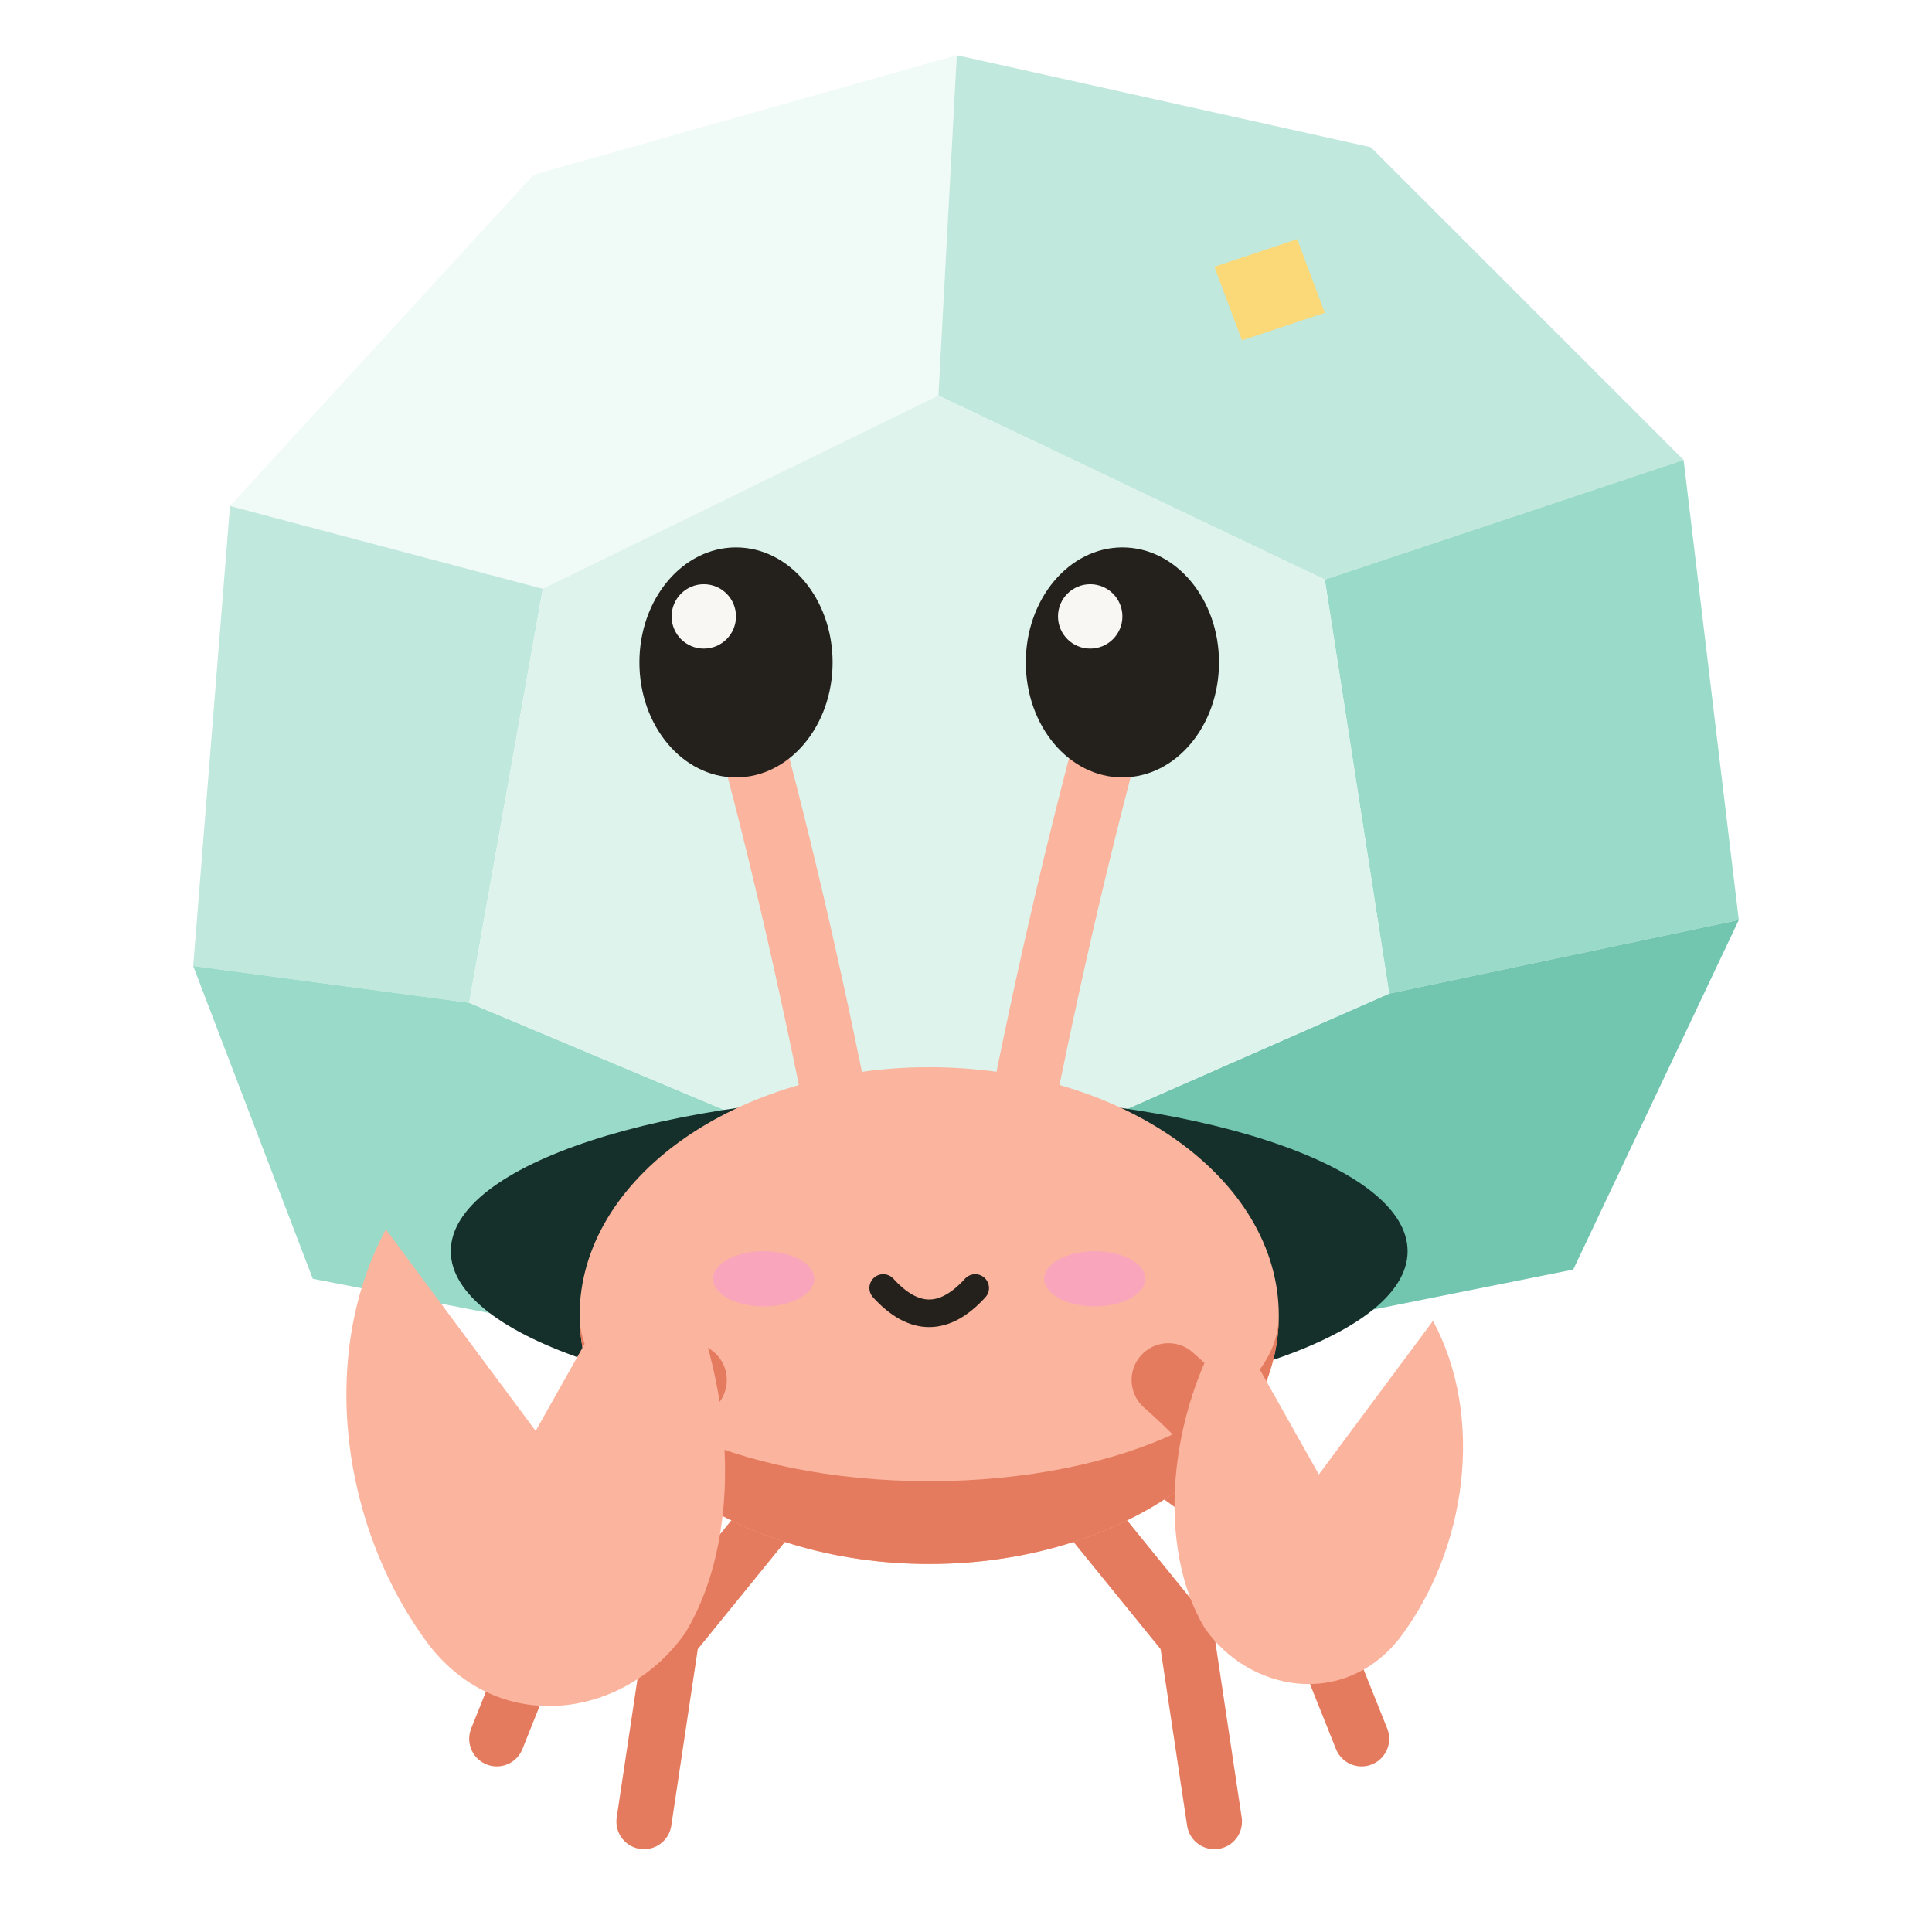
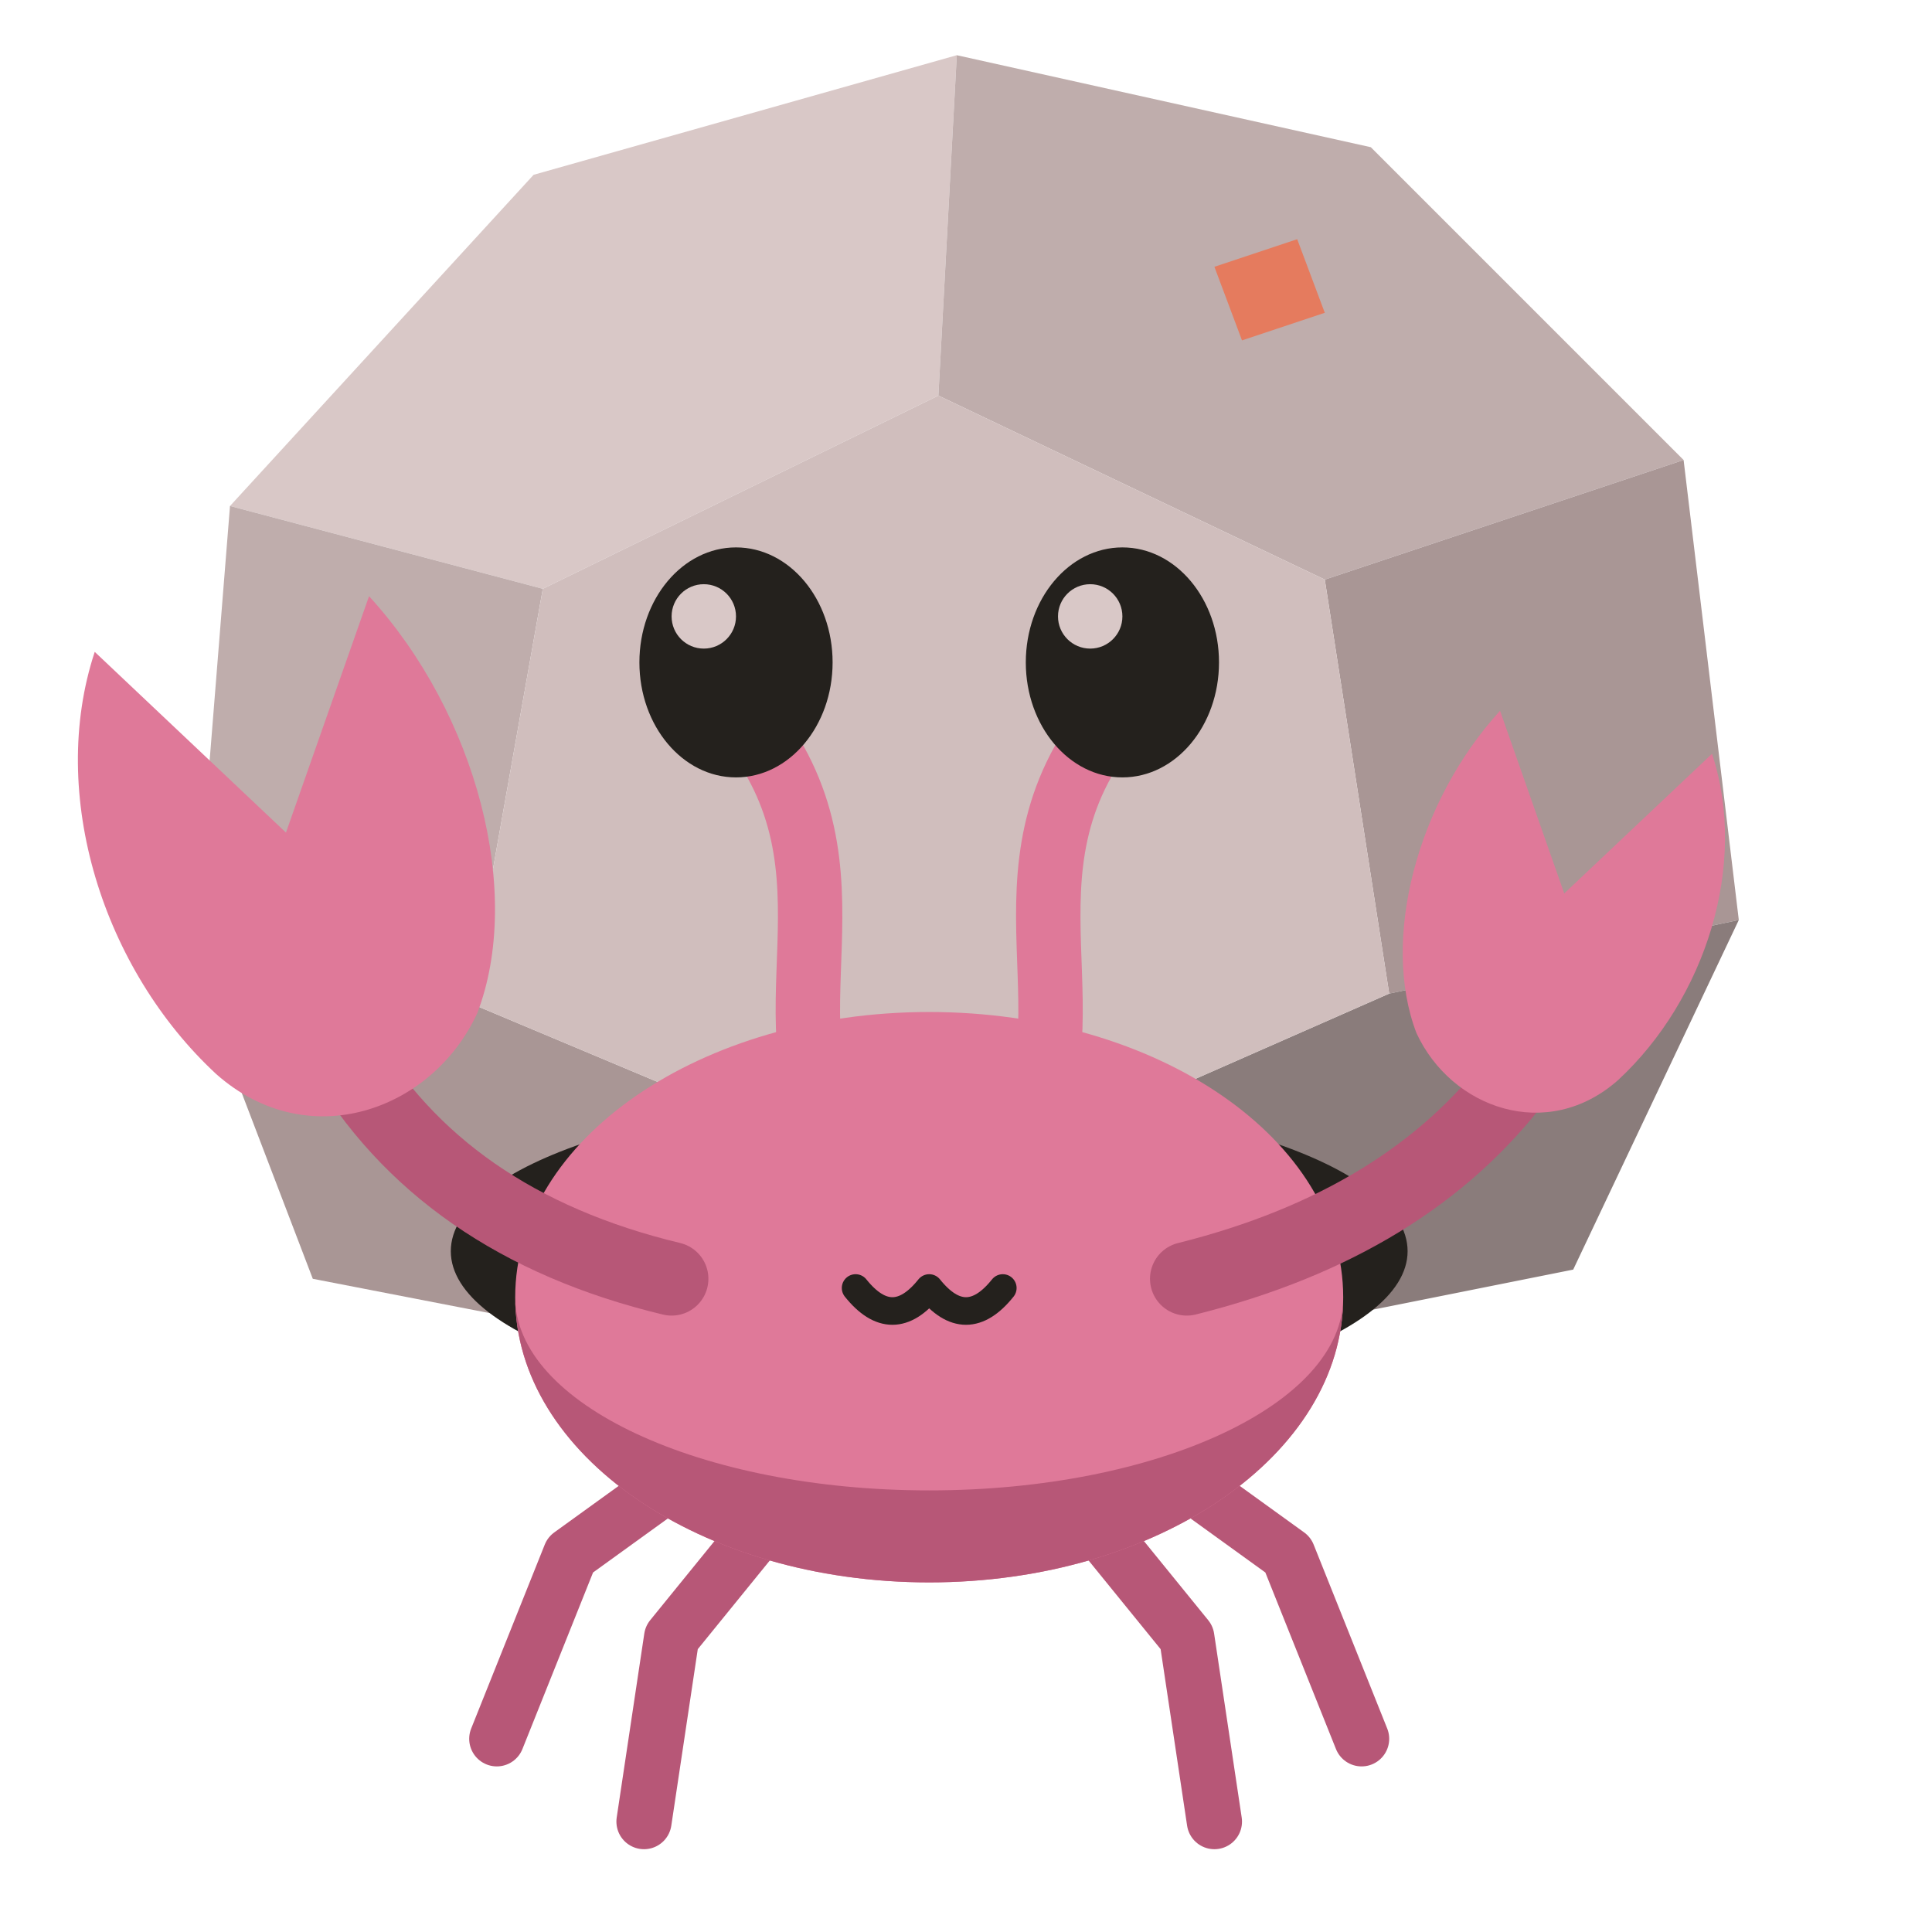
<svg xmlns="http://www.w3.org/2000/svg" viewBox="54 40 420 420" width="420" height="420">
  <g>
    <g id="shell-stone">
-       <polygon points="104,150 170,78 262,52 258,126 172,168" fill="#F0FAF7" />
-       <polygon points="262,52 352,72 420,140 342,166 258,126" fill="#C0E8DC" />
-       <polygon points="96,250 104,150 172,168 156,258" fill="#C0E8DC" />
-       <polygon points="420,140 432,240 356,256 342,166" fill="#9ADAC8" />
-       <polygon points="432,240 396,316 256,344 256,300 356,256" fill="#72C5AF" />
-       <polygon points="256,344 122,318 96,250 156,258 256,300" fill="#9ADAC8" />
-       <polygon points="172,168 258,126 342,166 356,256 256,300 156,258" fill="#DDF3EC" />
-       <polygon points="318,98 336,92 342,108 324,114" fill="#FBD878" />
-       <ellipse cx="256" cy="312" rx="104" ry="34" fill="#15302B" />
+       <polygon points="104,150 170,78 262,52 258,126 172,168" fill="#D9C8C7" />
+       <polygon points="262,52 352,72 420,140 342,166 258,126" fill="#BFADAC" />
+       <polygon points="96,250 104,150 172,168 156,258" fill="#BFADAC" />
+       <polygon points="420,140 432,240 356,256 342,166" fill="#A99695" />
+       <polygon points="432,240 396,316 256,344 256,300 356,256" fill="#8A7C7B" />
+       <polygon points="256,344 122,318 96,250 156,258 256,300" fill="#A99695" />
+       <polygon points="172,168 258,126 342,166 356,256 256,300 156,258" fill="#D0BEBD" />
+       <polygon points="318,98 336,92 342,108 324,114" fill="#E57B5E" />
+       <ellipse cx="256" cy="312" rx="104" ry="34" fill="#24211D" />
    </g>
    <g id="legs-stand">
-       <g fill="none" stroke-width="12" stroke-linecap="round" stroke-linejoin="round" stroke="#E57B5E">
+       <g fill="none" stroke-width="12" stroke-linecap="round" stroke-linejoin="round" stroke="#B75777">
        <path d="M214,352 L178,378 L162,418" />
        <path d="M226,364 L200,396 L194,436" />
        <path d="M298,352 L334,378 L350,418" />
        <path d="M286,364 L312,396 L318,436" />
      </g>
    </g>
-     <g id="body-base">
-       <ellipse cx="256" cy="326" rx="76" ry="54" fill="#FBB49E" />
-       <path d="M180,326 A76,54 0 0 0 332,326 A76,36 0 0 1 180,326 Z" fill="#E57B5E" />
+     <g id="body-big">
+       <ellipse cx="256" cy="322" rx="90" ry="62" fill="#DF7999" />
+       <path d="M166,322 A90,62 0 0 0 346,322 A90,42 0 0 1 166,322 Z" fill="#B75777" />
    </g>
-     <g id="stalks-up">
-       <g fill="none" stroke-width="14" stroke-linecap="round" stroke="#FBB49E">
-         <path d="M238,292 Q228,240 216,196" />
-         <path d="M274,292 Q284,240 296,196" />
+     <g id="stalks-bent">
+       <g fill="none" stroke-width="14" stroke-linecap="round" stroke="#DF7999">
+         <path d="M238,292 C218,262 244,230 216,196" />
+         <path d="M274,292 C294,262 268,230 296,196" />
      </g>
    </g>
    <g id="eyes-open">
      <ellipse cx="214" cy="184" rx="21" ry="25" fill="#24211D" />
      <ellipse cx="298" cy="184" rx="21" ry="25" fill="#24211D" />
-       <circle cx="207" cy="174" r="7" fill="#F9F7F4" />
-       <circle cx="291" cy="174" r="7" fill="#F9F7F4" />
+       <circle cx="207" cy="174" r="7" fill="#D9C8C7" />
+       <circle cx="291" cy="174" r="7" fill="#D9C8C7" />
    </g>
-     <g id="cheeks-blush">
-       <ellipse cx="220" cy="318" rx="11" ry="6" fill="#F9A5BC" />
-       <ellipse cx="292" cy="318" rx="11" ry="6" fill="#F9A5BC" />
+     <g id="mouth-cat">
+       <path fill="none" stroke-width="6" stroke-linecap="round" stroke-linejoin="round" d="M240,320 Q248,330 256,320 Q264,330 272,320" stroke="#24211D" />
    </g>
-     <g id="mouth-smile">
-       <path fill="none" stroke-width="6" stroke-linecap="round" d="M246,320 Q256,331 266,320" stroke="#24211D" />
-     </g>
-     <g id="claws-rest">
-       <g fill="none" stroke-width="16" stroke-linecap="round" stroke="#E57B5E">
-         <path d="M204,340 Q186,354 178,368" />
-         <path d="M308,340 Q324,354 332,370" />
+     <g id="claws-raised">
+       <g fill="none" stroke-width="16" stroke-linecap="round" stroke="#B75777">
+         <path d="M200,318 Q150,306 128,268" />
+         <path d="M312,318 Q360,306 384,274" />
      </g>
-       <path transform="translate(174,374) rotate(-14) scale(1.05)" d="M-30,16 C-42,-12 -38,-48 -18,-70 L2,-22 L36,-58 C46,-28 40,8 22,26 C6,40 -20,38 -30,16 Z" fill="#FBB49E" />
-       <path transform="translate(338,378) rotate(14) scale(-0.8,0.8)" d="M-30,16 C-42,-12 -38,-48 -18,-70 L2,-22 L36,-58 C46,-28 40,8 22,26 C6,40 -20,38 -30,16 Z" fill="#FBB49E" />
+       <path transform="translate(124,244) rotate(-24) scale(1.1)" d="M-30,16 C-42,-12 -38,-48 -18,-70 L2,-22 L36,-58 C46,-28 40,8 22,26 C6,40 -20,38 -30,16 Z" fill="#DF7999" />
+       <path transform="translate(388,252) rotate(24) scale(-0.85,0.85)" d="M-30,16 C-42,-12 -38,-48 -18,-70 L2,-22 L36,-58 C46,-28 40,8 22,26 C6,40 -20,38 -30,16 Z" fill="#DF7999" />
    </g>
  </g>
</svg>
